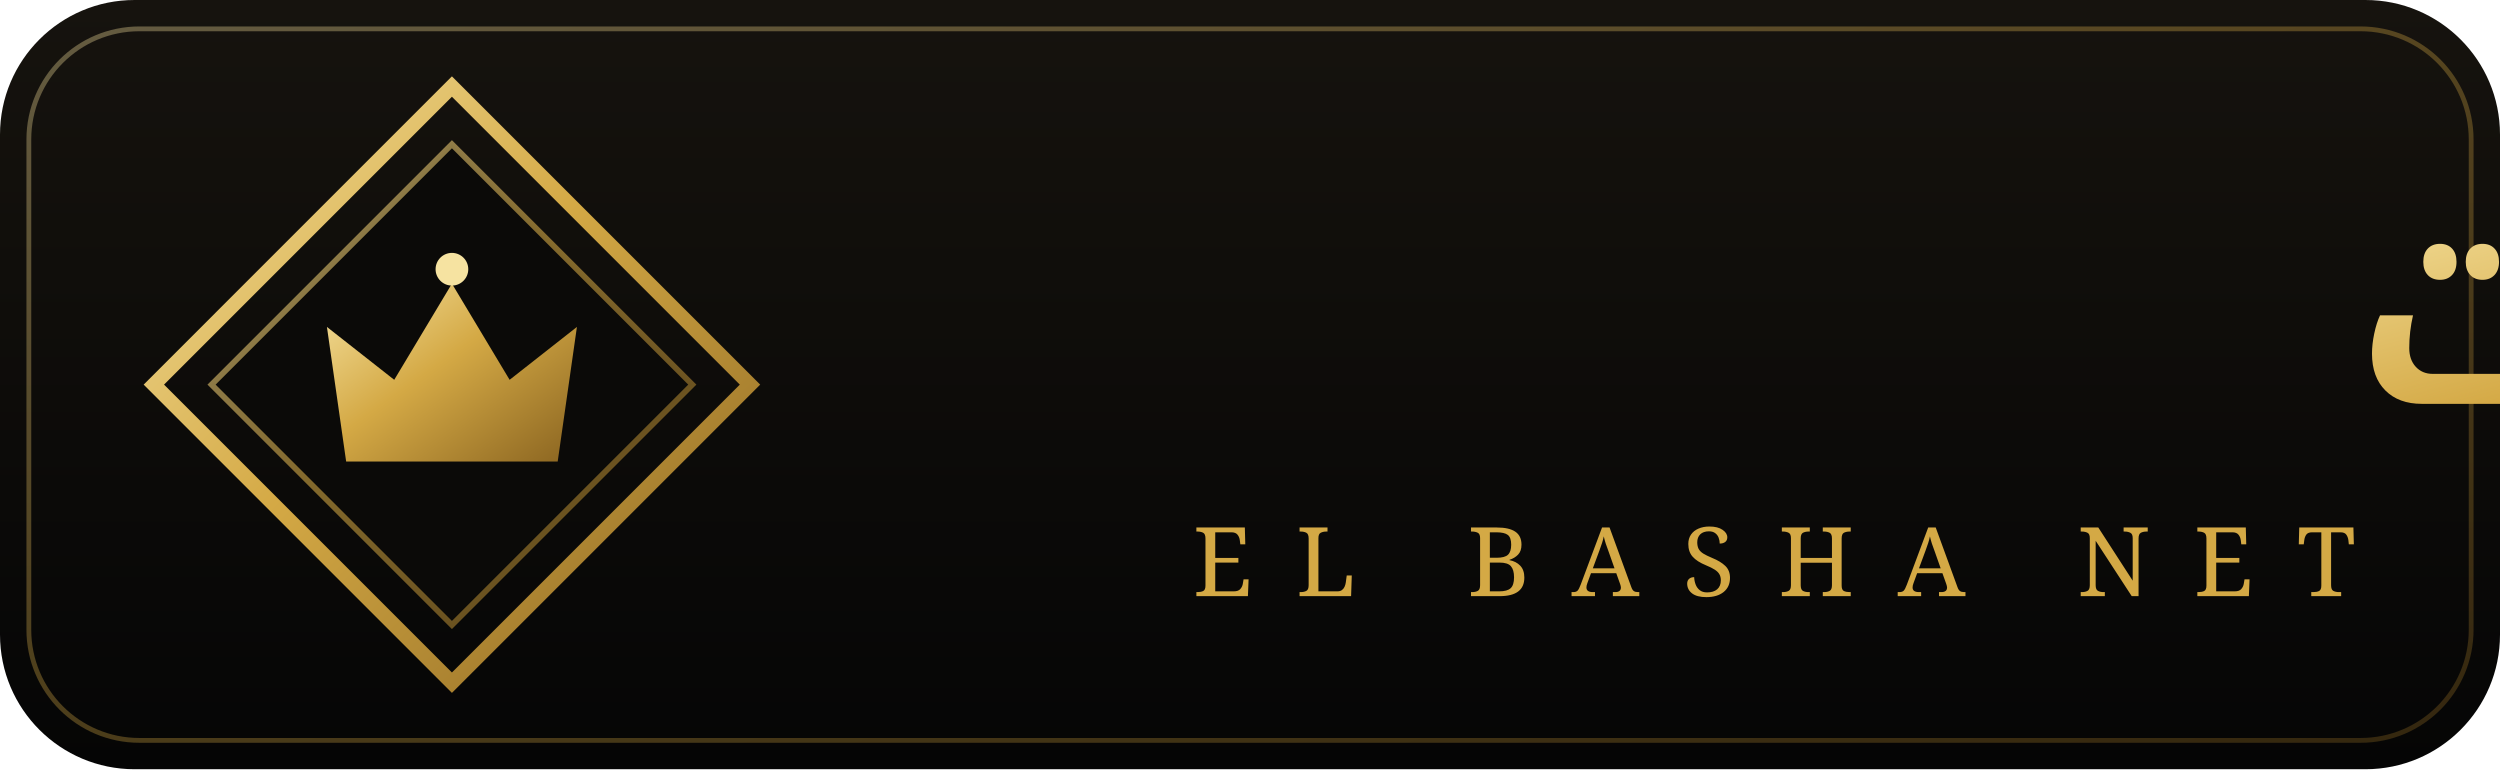
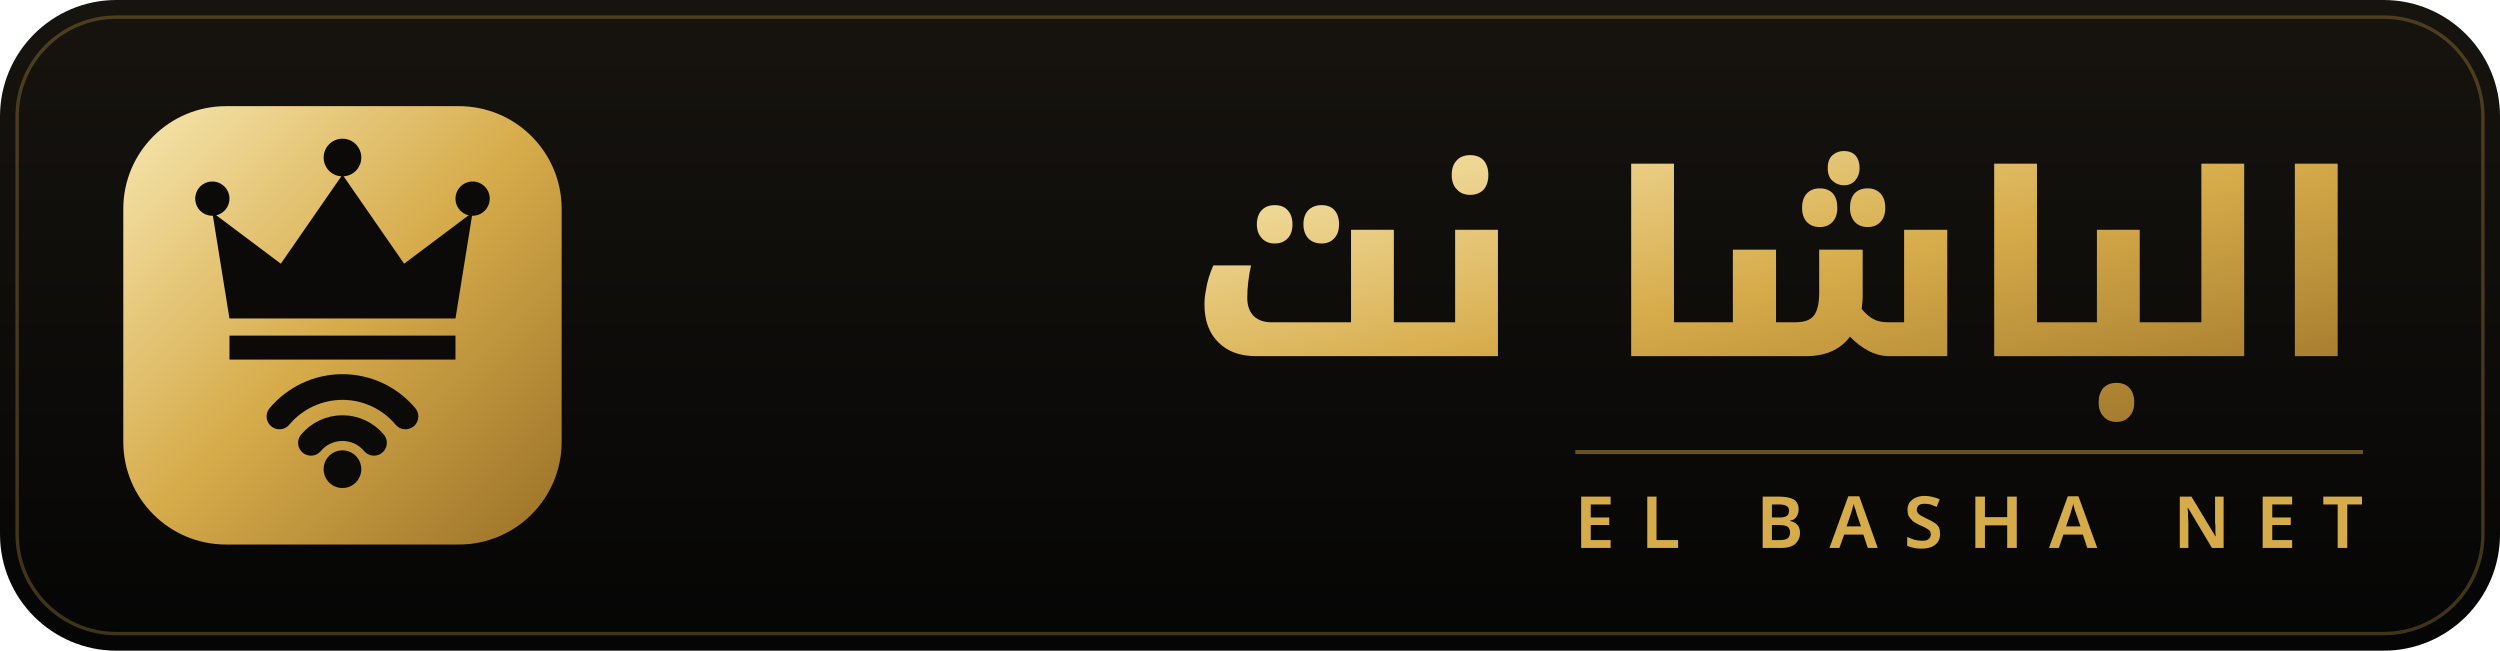
- <svg xmlns="http://www.w3.org/2000/svg" viewBox="0 0 520 160" role="img" aria-label="الباشا نت - El Basha Net">
+ <svg xmlns="http://www.w3.org/2000/svg" viewBox="0 0 730 190" role="img" aria-label="الباشا نت - El Basha Net">
  <defs>
-     <linearGradient id="eb-gold" x1="0" y1="0" x2="1" y2="1">
-       <stop offset="0" stop-color="#f6e3a1" />
-       <stop offset=".45" stop-color="#d4a945" />
-       <stop offset="1" stop-color="#8a6420" />
+     <linearGradient id="g" x1="0" y1="0" x2="1" y2="1">
+       <stop offset="0" stop-color="#f7e7b0" />
+       <stop offset=".5" stop-color="#d6ab4a" />
+       <stop offset="1" stop-color="#9a7128" />
    </linearGradient>
-     <linearGradient id="eb-ink" x1="0" y1="0" x2="0" y2="1">
-       <stop offset="0" stop-color="#16130e" />
+     <linearGradient id="ink" x1="0" y1="0" x2="0" y2="1">
+       <stop offset="0" stop-color="#17140f" />
      <stop offset="1" stop-color="#050505" />
    </linearGradient>
  </defs>
-   <rect width="520" height="160" rx="28" fill="url(#eb-ink)" />
-   <rect x="6" y="6" width="508" height="148" rx="23" fill="none" stroke="url(#eb-gold)" stroke-opacity=".35" />
-   <g transform="translate(30 16)">
-     <path d="M64 2L126 64 64 126 2 64z" fill="none" stroke="url(#eb-gold)" stroke-width="3" />
-     <path d="M64 14L114 64 64 114 14 64z" fill="#0b0a08" stroke="url(#eb-gold)" stroke-width="1.2" stroke-opacity=".6" />
-     <g stroke="url(#eb-gold)" stroke-width="3.2" stroke-linecap="round" opacity=".55">
-       <path d="M26 58h14" />
-       <path d="M22 66h18" />
-       <path d="M26 74h14" />
+   <rect width="730" height="190" rx="34" fill="url(#ink)" />
+   <rect x="5" y="5" width="720" height="180" rx="29" fill="none" stroke="#d6ab4a" stroke-opacity=".28" />
+   <g transform="translate(36 31)">
+     <rect width="128" height="128" rx="30" fill="url(#g)" />
+     <path d="M31 62L26 31 46 46 64 20 82 46 102 31 97 62Z" fill="#0b0a08" />
+     <path d="M31 67H97V74H31Z" fill="#0b0a08" />
+     <g fill="#0b0a08">
+       <circle cx="26" cy="27" r="5" />
+       <circle cx="64" cy="15" r="5.5" />
+       <circle cx="102" cy="27" r="5" />
+       <circle cx="64" cy="106" r="5.5" />
    </g>
-     <path d="M42 80l-4-28 14 11 12-20 12 20 14-11-4 28z" fill="url(#eb-gold)" />
-     <path d="M42 86h44" stroke="url(#eb-gold)" stroke-width="4" stroke-linecap="round" />
-     <circle cx="64" cy="40" r="3.4" fill="#f6e3a1" />
+     <path d="M45.6 90.6A24 24 0 0 1 82.4 90.6M54.8 98.3A12 12 0 0 1 73.2 98.3" fill="none" stroke="#0b0a08" stroke-width="7.5" stroke-linecap="round" />
  </g>
-   <text x="490" y="84" text-anchor="end" direction="rtl" font-family="'Noto Kufi Arabic','Segoe UI','Tahoma',sans-serif" font-size="52" font-weight="800" fill="url(#eb-gold)">الباشا نت</text>
-   <text x="490" y="124" text-anchor="end" font-family="Didot,'Bodoni 72',Georgia,serif" font-size="20" letter-spacing="9" fill="#d4a945">EL BASHA NET</text>
+   <path d="M372.2 71.1Q369.8 71.1 368.4 69.5Q367 68 367 65.5Q367 62.9 368.4 61.4Q369.8 59.9 372.2 59.9Q374.7 59.9 376 61.4Q377.4 62.9 377.4 65.5Q377.4 68.1 376 69.6Q374.6 71.1 372.2 71.1ZM385.9 71.1Q383.5 71.1 382 69.6Q380.6 68 380.6 65.5Q380.6 62.9 382 61.4Q383.5 59.9 385.9 59.9Q388.3 59.9 389.6 61.3Q391 62.8 391 65.5Q391 68.1 389.6 69.6Q388.2 71.1 385.9 71.1ZM366.8 104Q359.8 104 355.8 100Q351.7 96 351.7 88.9Q351.7 86.9 352.1 84.9Q352.4 82.8 353 80.9Q353.6 79 354.3 77.5H365.3Q364.8 79.8 364.5 82.2Q364.2 84.6 364.2 86.9Q364.2 90.3 366 92.2Q367.9 94.1 371.2 94.1H394.5V67.1H407V94.1H416.5Q416.9 94.1 416.9 94.4V103.6Q416.9 104 416.5 104ZM429.3 56.9Q426.8 56.9 425.4 55.3Q423.9 53.8 423.9 51.1Q423.9 48.4 425.3 46.9Q426.7 45.3 429.3 45.3Q431.8 45.3 433.2 46.8Q434.6 48.4 434.6 51.1Q434.6 53.8 433.2 55.4Q431.7 56.9 429.3 56.9ZM415.8 104Q415.5 104 415.5 103.6V94.4Q415.5 94.1 415.8 94.1H424.9V67.1H437.4V104ZM497.9 94.1Q498.2 94.1 498.2 94.4V103.6Q498.2 104 497.9 104H476.3V47.8H488.8V94.1ZM538.4 54.1Q536.5 54.1 535.1 52.8Q533.7 51.6 533.7 49.1Q533.7 46.5 535.1 45.3Q536.5 44.1 538.4 44.1Q540.6 44.1 541.8 45.4Q543 46.8 543 49.1Q543 51.1 541.8 52.6Q540.6 54.1 538.4 54.1ZM531.4 66.3Q528.9 66.3 527.5 64.7Q526.2 63.2 526.2 60.7Q526.2 58.1 527.5 56.6Q528.9 55 531.4 55Q533.8 55 535.2 56.5Q536.5 58 536.5 60.7Q536.5 63.3 535.1 64.8Q533.7 66.3 531.4 66.3ZM545.4 66.3Q543 66.3 541.6 64.8Q540.2 63.2 540.2 60.7Q540.2 58 541.5 56.5Q542.9 55 545.4 55Q547.7 55 549.1 56.5Q550.5 58 550.5 60.7Q550.5 63.3 549.1 64.8Q547.7 66.3 545.4 66.3ZM551.7 104Q548.6 104 545.7 102.5Q542.8 101 540.2 98.3Q538 101.2 534.8 102.6Q531.6 104 527.3 104H497.2Q496.8 104 496.8 103.6V94.4Q496.8 94.1 497.2 94.1H506V72.9H518.6V94.1H524.3Q528.1 94.1 529.6 92.2Q531.2 90.2 531.2 85.5V72.9H543.9V86.6Q543.9 87.5 543.8 88.4Q543.7 89.3 543.6 90.2Q545.4 92.4 547.1 93.2Q548.7 94.1 551.4 94.1H556V67.1H568.6V104ZM603.9 94.1Q604.3 94.1 604.3 94.4V103.6Q604.3 104 603.9 104H582.3V47.8H594.8V94.1ZM618 123.2Q615.6 123.2 614.2 121.6Q612.8 120.1 612.8 117.5Q612.8 115 614.1 113.4Q615.5 111.8 618 111.8Q620.5 111.8 621.8 113.3Q623.2 114.8 623.2 117.5Q623.2 120.1 621.8 121.6Q620.4 123.2 618 123.2ZM603.2 104Q602.8 104 602.8 103.6V94.4Q602.8 94.1 603.2 94.1H612.3V67.1H624.8V94.1H634.4Q634.8 94.1 634.8 94.4V103.6Q634.8 104 634.4 104ZM633.7 104Q633.3 104 633.3 103.6V94.4Q633.3 94.1 633.7 94.1H642.8V47.8H655.3V104ZM670.1 47.8H682.6V104H670.1Z" fill="url(#g)" />
+   <path d="M460 132H690" stroke="#d6ab4a" stroke-opacity=".45" stroke-width="1.2" />
+   <path d="M470.3 160H461.7V145H470.3V147.3H464.5V151.1H469.9V153.3H464.5V157.7H470.3ZM481 160V145H483.7V157.7H490V160ZM519.2 145Q522.2 145 523.7 145.8Q525.2 146.7 525.2 148.8Q525.2 149.6 524.9 150.3Q524.6 151 524 151.5Q523.5 151.9 522.7 152V152.1Q523.5 152.3 524.2 152.7Q524.8 153.1 525.2 153.8Q525.6 154.5 525.6 155.7Q525.6 157 524.9 158Q524.3 159 523.1 159.5Q521.9 160 520.2 160H514.7V145ZM519.6 151.1Q521.2 151.1 521.8 150.6Q522.4 150.1 522.4 149.1Q522.4 148.1 521.6 147.7Q520.9 147.3 519.4 147.3H517.4V151.1ZM517.4 153.3V157.7H519.8Q521.5 157.7 522.1 157.1Q522.7 156.5 522.7 155.4Q522.7 154.8 522.4 154.3Q522.2 153.8 521.5 153.6Q520.8 153.3 519.7 153.3ZM545.4 160 544.1 156.1H538.5L537.1 160H534.2L539.7 144.9H542.9L548.3 160ZM542.1 149.9Q542 149.6 541.9 149.1Q541.7 148.6 541.5 148Q541.4 147.5 541.3 147.1Q541.2 147.6 541 148.1Q540.9 148.7 540.7 149.2Q540.6 149.7 540.5 149.9L539.2 153.7H543.4ZM566.5 155.9Q566.5 157.2 565.9 158.2Q565.2 159.2 564 159.7Q562.8 160.2 561.1 160.2Q560.3 160.2 559.5 160.1Q558.8 160 558.1 159.8Q557.4 159.6 556.9 159.4V156.8Q557.8 157.2 559 157.6Q560.1 157.9 561.3 157.9Q562.1 157.9 562.7 157.7Q563.3 157.4 563.5 157Q563.8 156.6 563.8 156Q563.8 155.4 563.5 155Q563.1 154.6 562.4 154.2Q561.7 153.8 560.7 153.4Q560 153.1 559.4 152.7Q558.7 152.4 558.2 151.8Q557.7 151.3 557.3 150.6Q557 149.9 557 148.9Q557 147.6 557.6 146.7Q558.3 145.8 559.4 145.3Q560.5 144.8 562 144.8Q563.2 144.8 564.3 145.1Q565.3 145.3 566.4 145.8L565.5 148Q564.5 147.6 563.7 147.3Q562.8 147.1 561.9 147.1Q561.2 147.1 560.7 147.3Q560.2 147.5 560 147.9Q559.7 148.3 559.7 148.8Q559.7 149.5 560.1 149.9Q560.4 150.3 561 150.6Q561.7 151 562.7 151.5Q563.9 152 564.8 152.6Q565.6 153.1 566.1 153.9Q566.5 154.7 566.5 155.9ZM588.9 160H586.1V153.4H579.6V160H576.8V145H579.6V151H586.1V145H588.9ZM609.5 160 608.2 156.1H602.5L601.2 160H598.3L603.8 144.9H606.9L612.4 160ZM606.2 149.9Q606.1 149.6 605.9 149.1Q605.8 148.6 605.6 148Q605.5 147.5 605.4 147.1Q605.3 147.6 605.1 148.1Q604.9 148.7 604.8 149.2Q604.7 149.7 604.6 149.9L603.3 153.7H607.5ZM649.3 160H645.9L638.9 148.3H638.8Q638.8 148.9 638.9 149.6Q638.9 150.3 638.9 151Q639 151.8 639 152.5V160H636.5V145H639.9L646.9 156.6H647Q647 156.1 646.9 155.4Q646.9 154.7 646.9 154Q646.9 153.2 646.8 152.6V145H649.3ZM669.3 160H660.7V145H669.3V147.3H663.5V151.1H668.9V153.3H663.5V157.7H669.3ZM685.4 160H682.6V147.3H678.4V145H689.7V147.3H685.4Z" fill="#d6ab4a" />
</svg>
